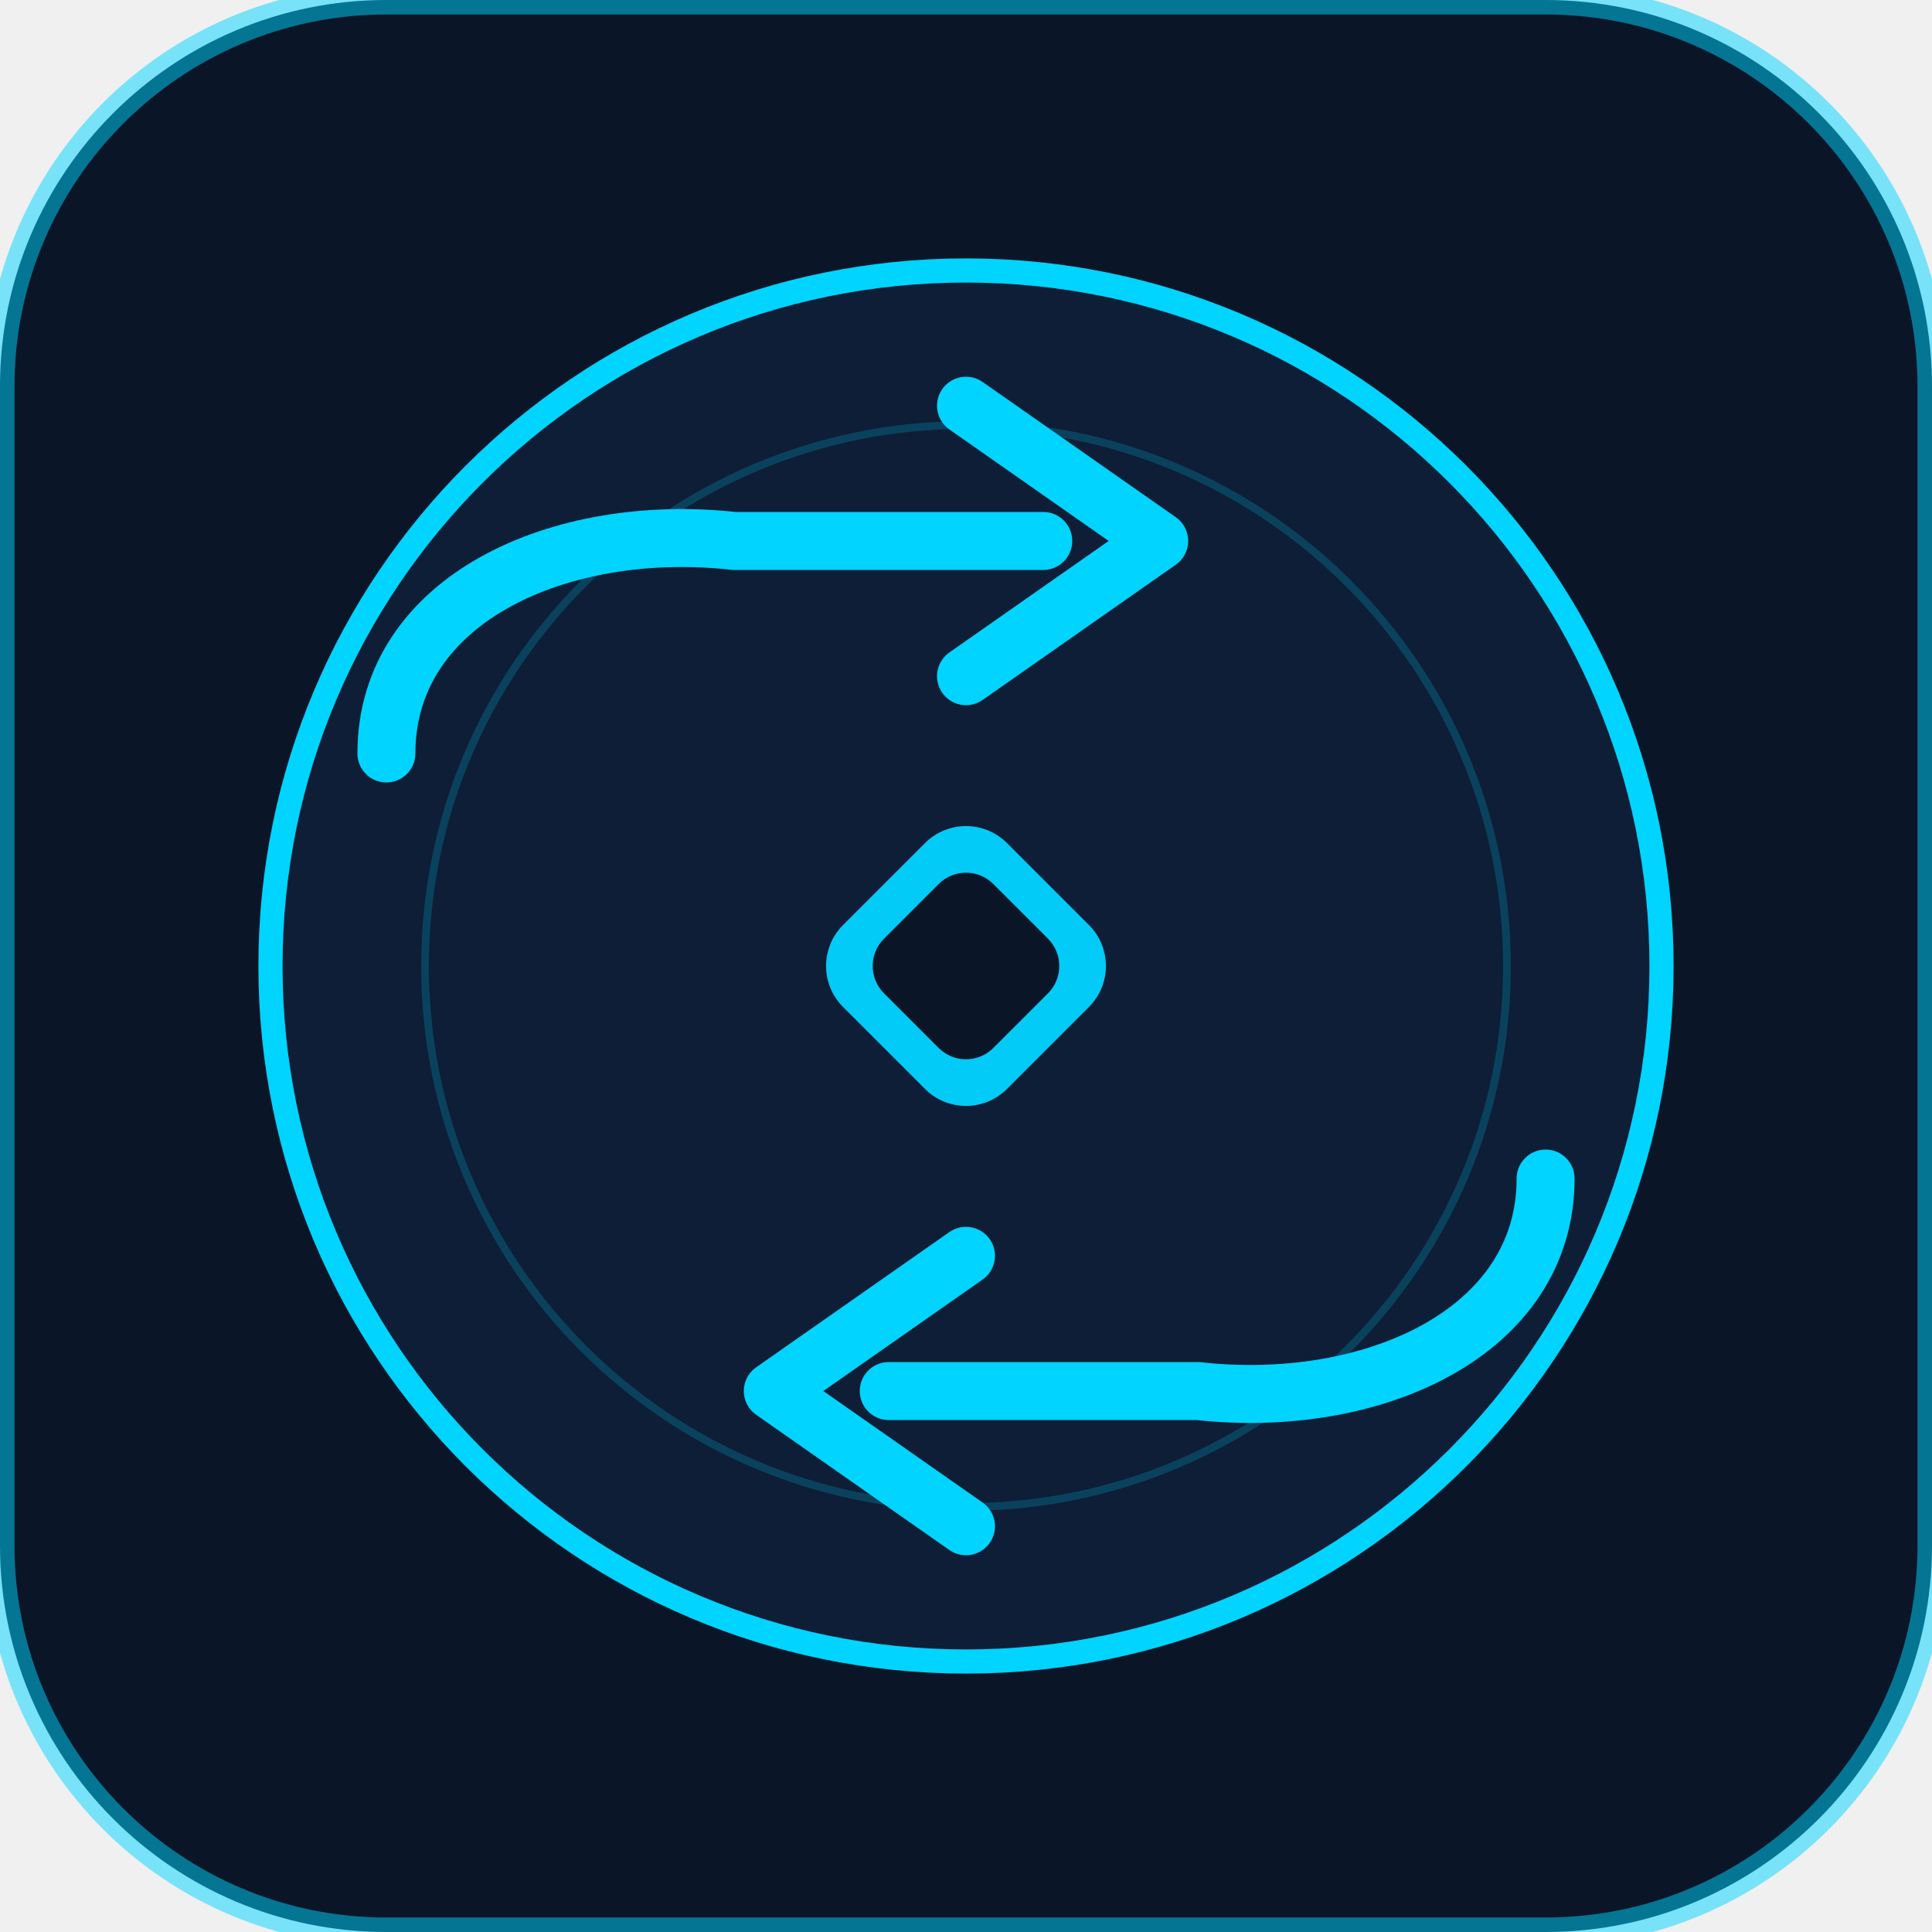
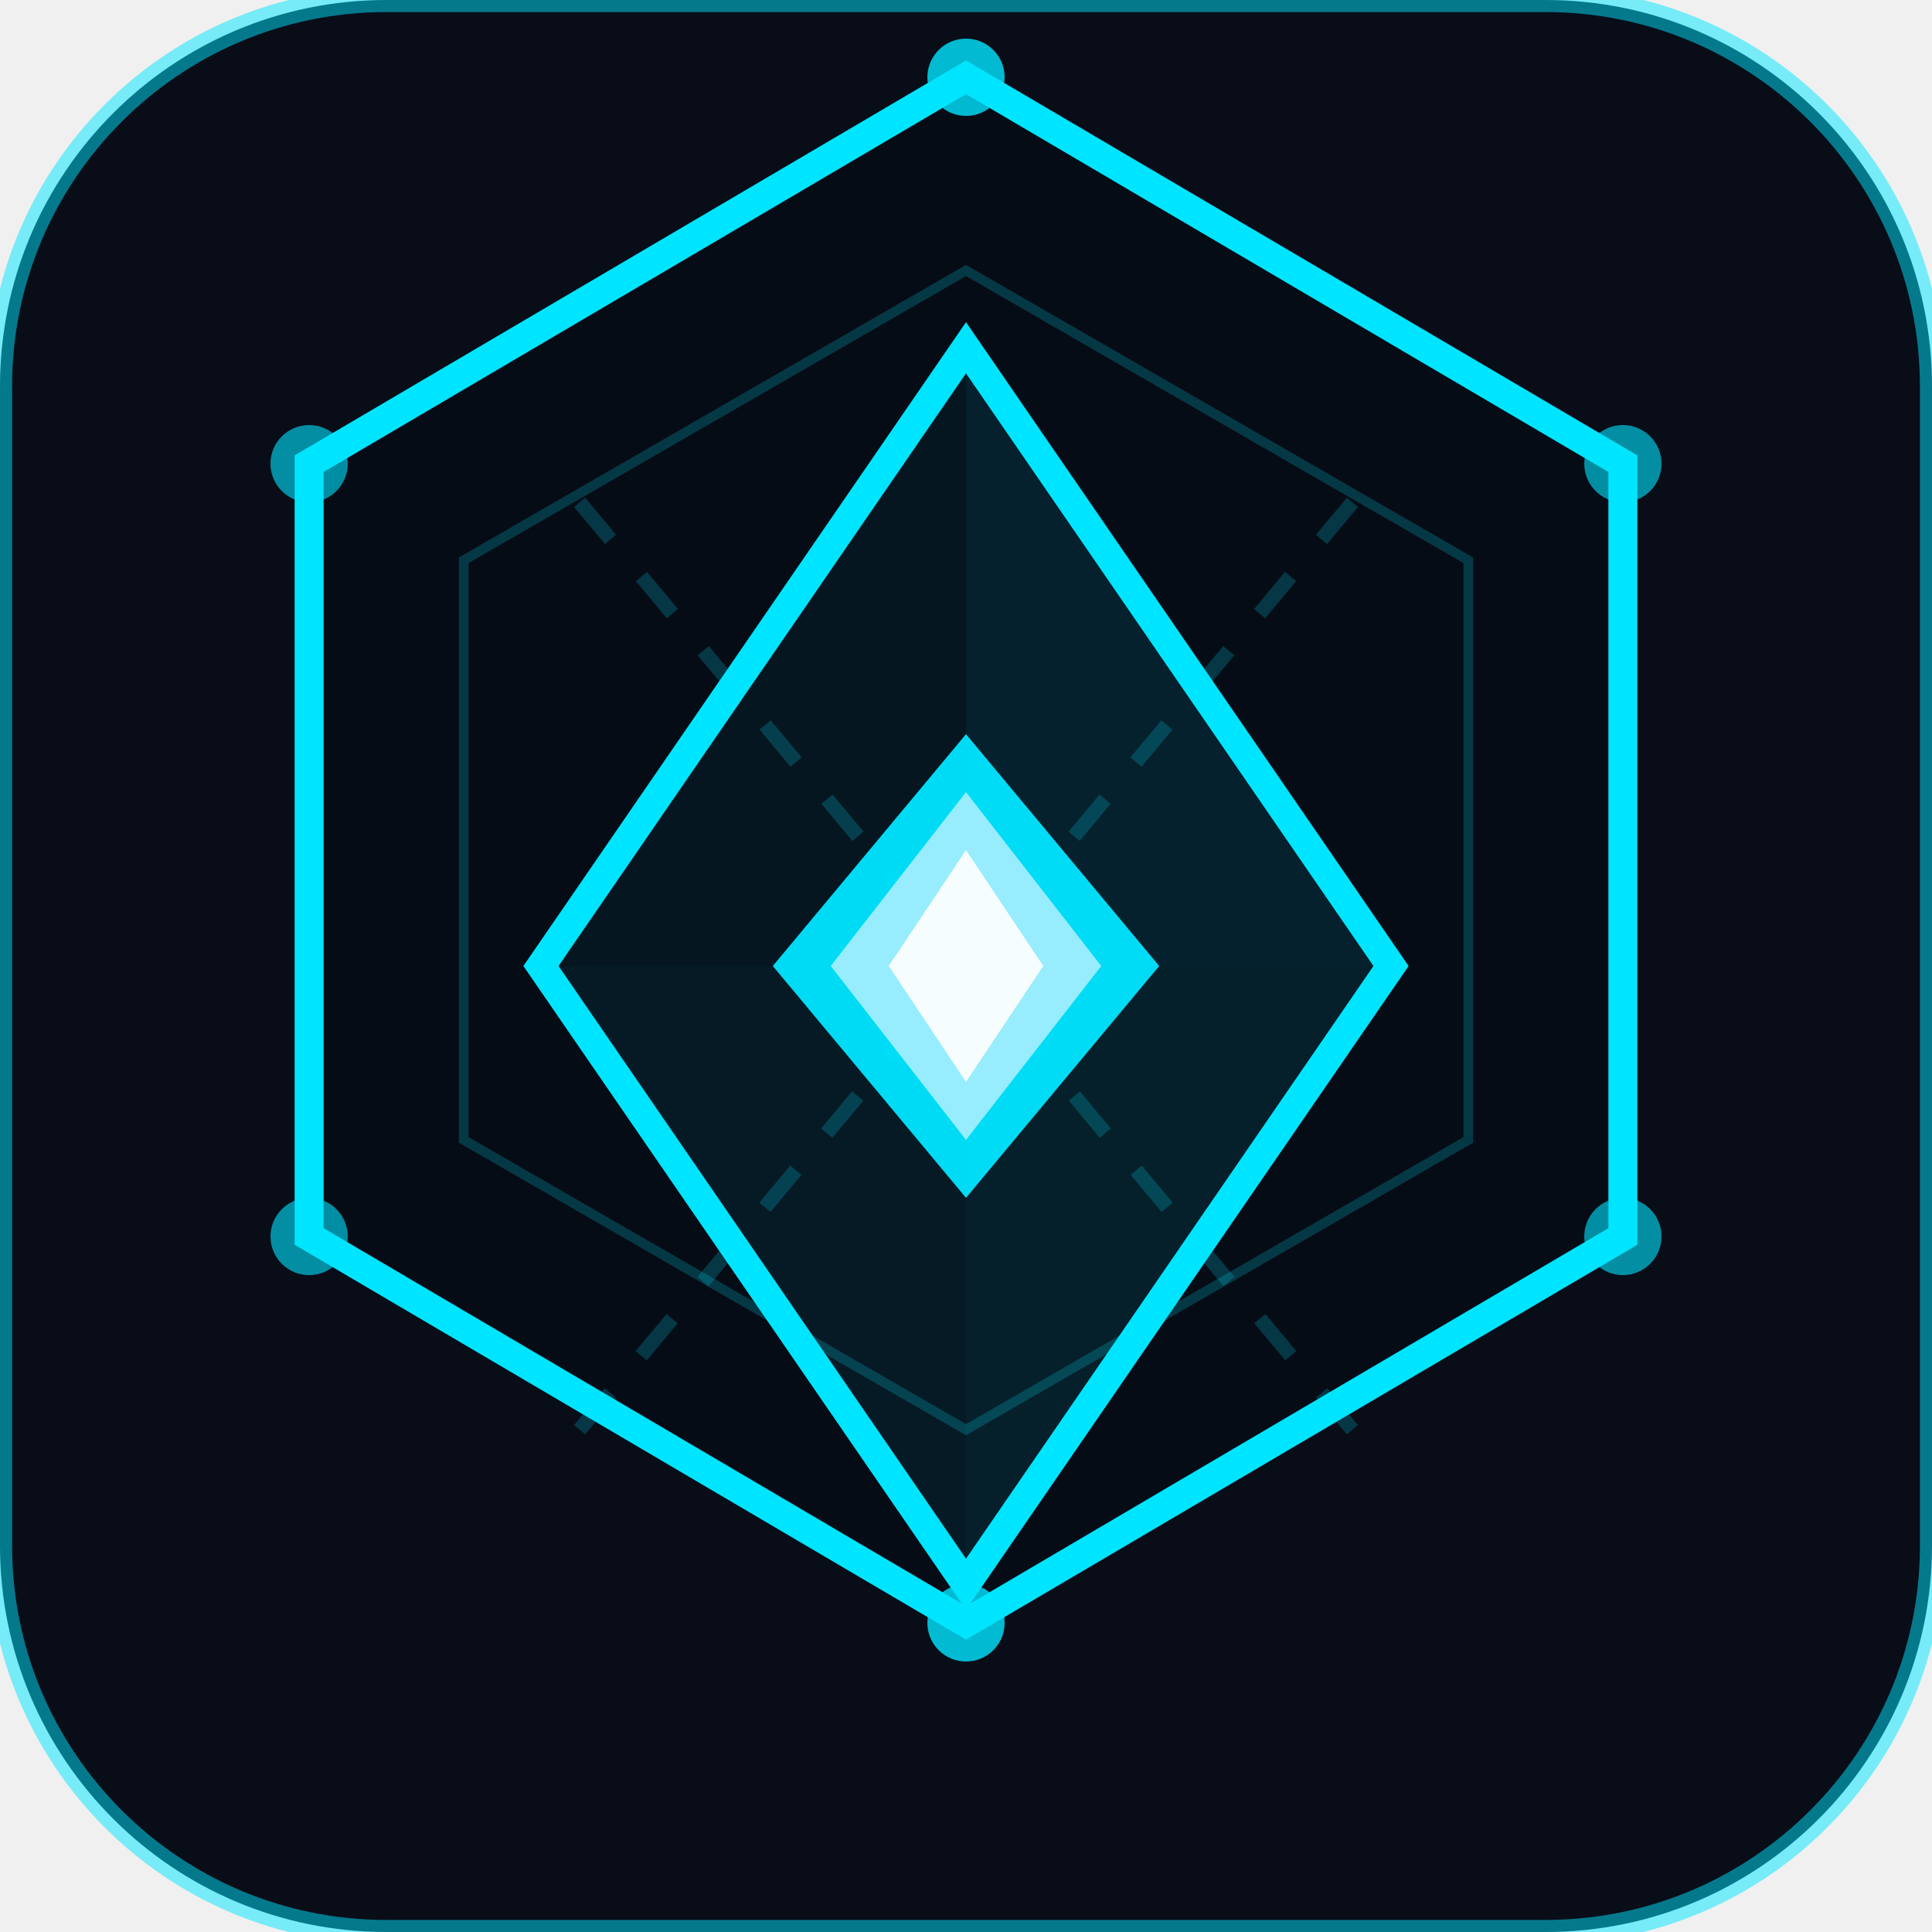
<svg xmlns="http://www.w3.org/2000/svg" viewBox="0 0 200 200">
-   <rect width="200" height="200" rx="40" fill="#0a1628" />
-   <rect width="200" height="200" rx="40" fill="none" stroke="#00d4ff" stroke-width="3" opacity="0.5" />
-   <circle cx="100" cy="100" r="72" fill="#0d1e36" stroke="#00d4ff" stroke-width="2.5" />
-   <circle cx="100" cy="100" r="56" fill="none" stroke="#00d4ff" stroke-width="0.8" opacity="0.2" />
-   <path d="M40,78 C40,62 58,54 76,56 L108,56" fill="none" stroke="#00d4ff" stroke-width="6" stroke-linecap="round" />
-   <path d="M100,42 L120,56 L100,70" fill="none" stroke="#00d4ff" stroke-width="6" stroke-linecap="round" stroke-linejoin="round" />
-   <path d="M160,122 C160,138 142,146 124,144 L92,144" fill="none" stroke="#00d4ff" stroke-width="6" stroke-linecap="round" />
-   <path d="M100,158 L80,144 L100,130" fill="none" stroke="#00d4ff" stroke-width="6" stroke-linecap="round" stroke-linejoin="round" />
-   <rect x="88" y="88" width="24" height="24" rx="6" fill="#00d4ff" opacity="0.95" transform="rotate(45 100 100)" />
-   <rect x="92" y="92" width="16" height="16" rx="4" fill="#0a1628" transform="rotate(45 100 100)" />
+   <rect width="200" height="200" rx="40" fill="#080d18" />
+   <rect width="200" height="200" rx="40" fill="none" stroke="#00e5ff" stroke-width="2.5" opacity="0.5" />
+   <polygon points="100,8 168,48 168,128 100,168 32,128 32,48" fill="#060c16" stroke="#00e5ff" stroke-width="3" />
+   <polygon points="100,28 152,58 152,118 100,148 48,118 48,58" fill="none" stroke="#00e5ff" stroke-width="1" opacity="0.2" />
+   <polygon points="100,36 144,100 100,164 56,100" fill="none" stroke="#00e5ff" stroke-width="3" />
+   <polygon points="100,36 144,100 100,100" fill="#00e5ff" opacity="0.1" />
+   <polygon points="56,100 100,100 100,164" fill="#00e5ff" opacity="0.07" />
+   <polygon points="100,36 100,100 56,100" fill="#00e5ff" opacity="0.05" />
+   <polygon points="144,100 100,164 100,100" fill="#00e5ff" opacity="0.09" />
+   <line x1="60" y1="52" x2="140" y2="148" stroke="#00e5ff" stroke-width="1.5" stroke-opacity="0.2" stroke-dasharray="5,5" />
+   <line x1="140" y1="52" x2="60" y2="148" stroke="#00e5ff" stroke-width="1.5" stroke-opacity="0.2" stroke-dasharray="5,5" />
+   <polygon points="100,76 120,100 100,124 80,100" fill="#00e5ff" opacity="0.95" />
+   <polygon points="100,82 114,100 100,118 86,100" fill="#b2f0ff" opacity="0.85" />
+   <polygon points="100,88 108,100 100,112 92,100" fill="#ffffff" opacity="0.9" />
+   <circle cx="100" cy="8" r="4" fill="#00e5ff" opacity="0.8" />
+   <circle cx="168" cy="48" r="4" fill="#00e5ff" opacity="0.6" />
+   <circle cx="168" cy="128" r="4" fill="#00e5ff" opacity="0.6" />
+   <circle cx="100" cy="168" r="4" fill="#00e5ff" opacity="0.8" />
+   <circle cx="32" cy="128" r="4" fill="#00e5ff" opacity="0.6" />
+   <circle cx="32" cy="48" r="4" fill="#00e5ff" opacity="0.6" />
</svg>
